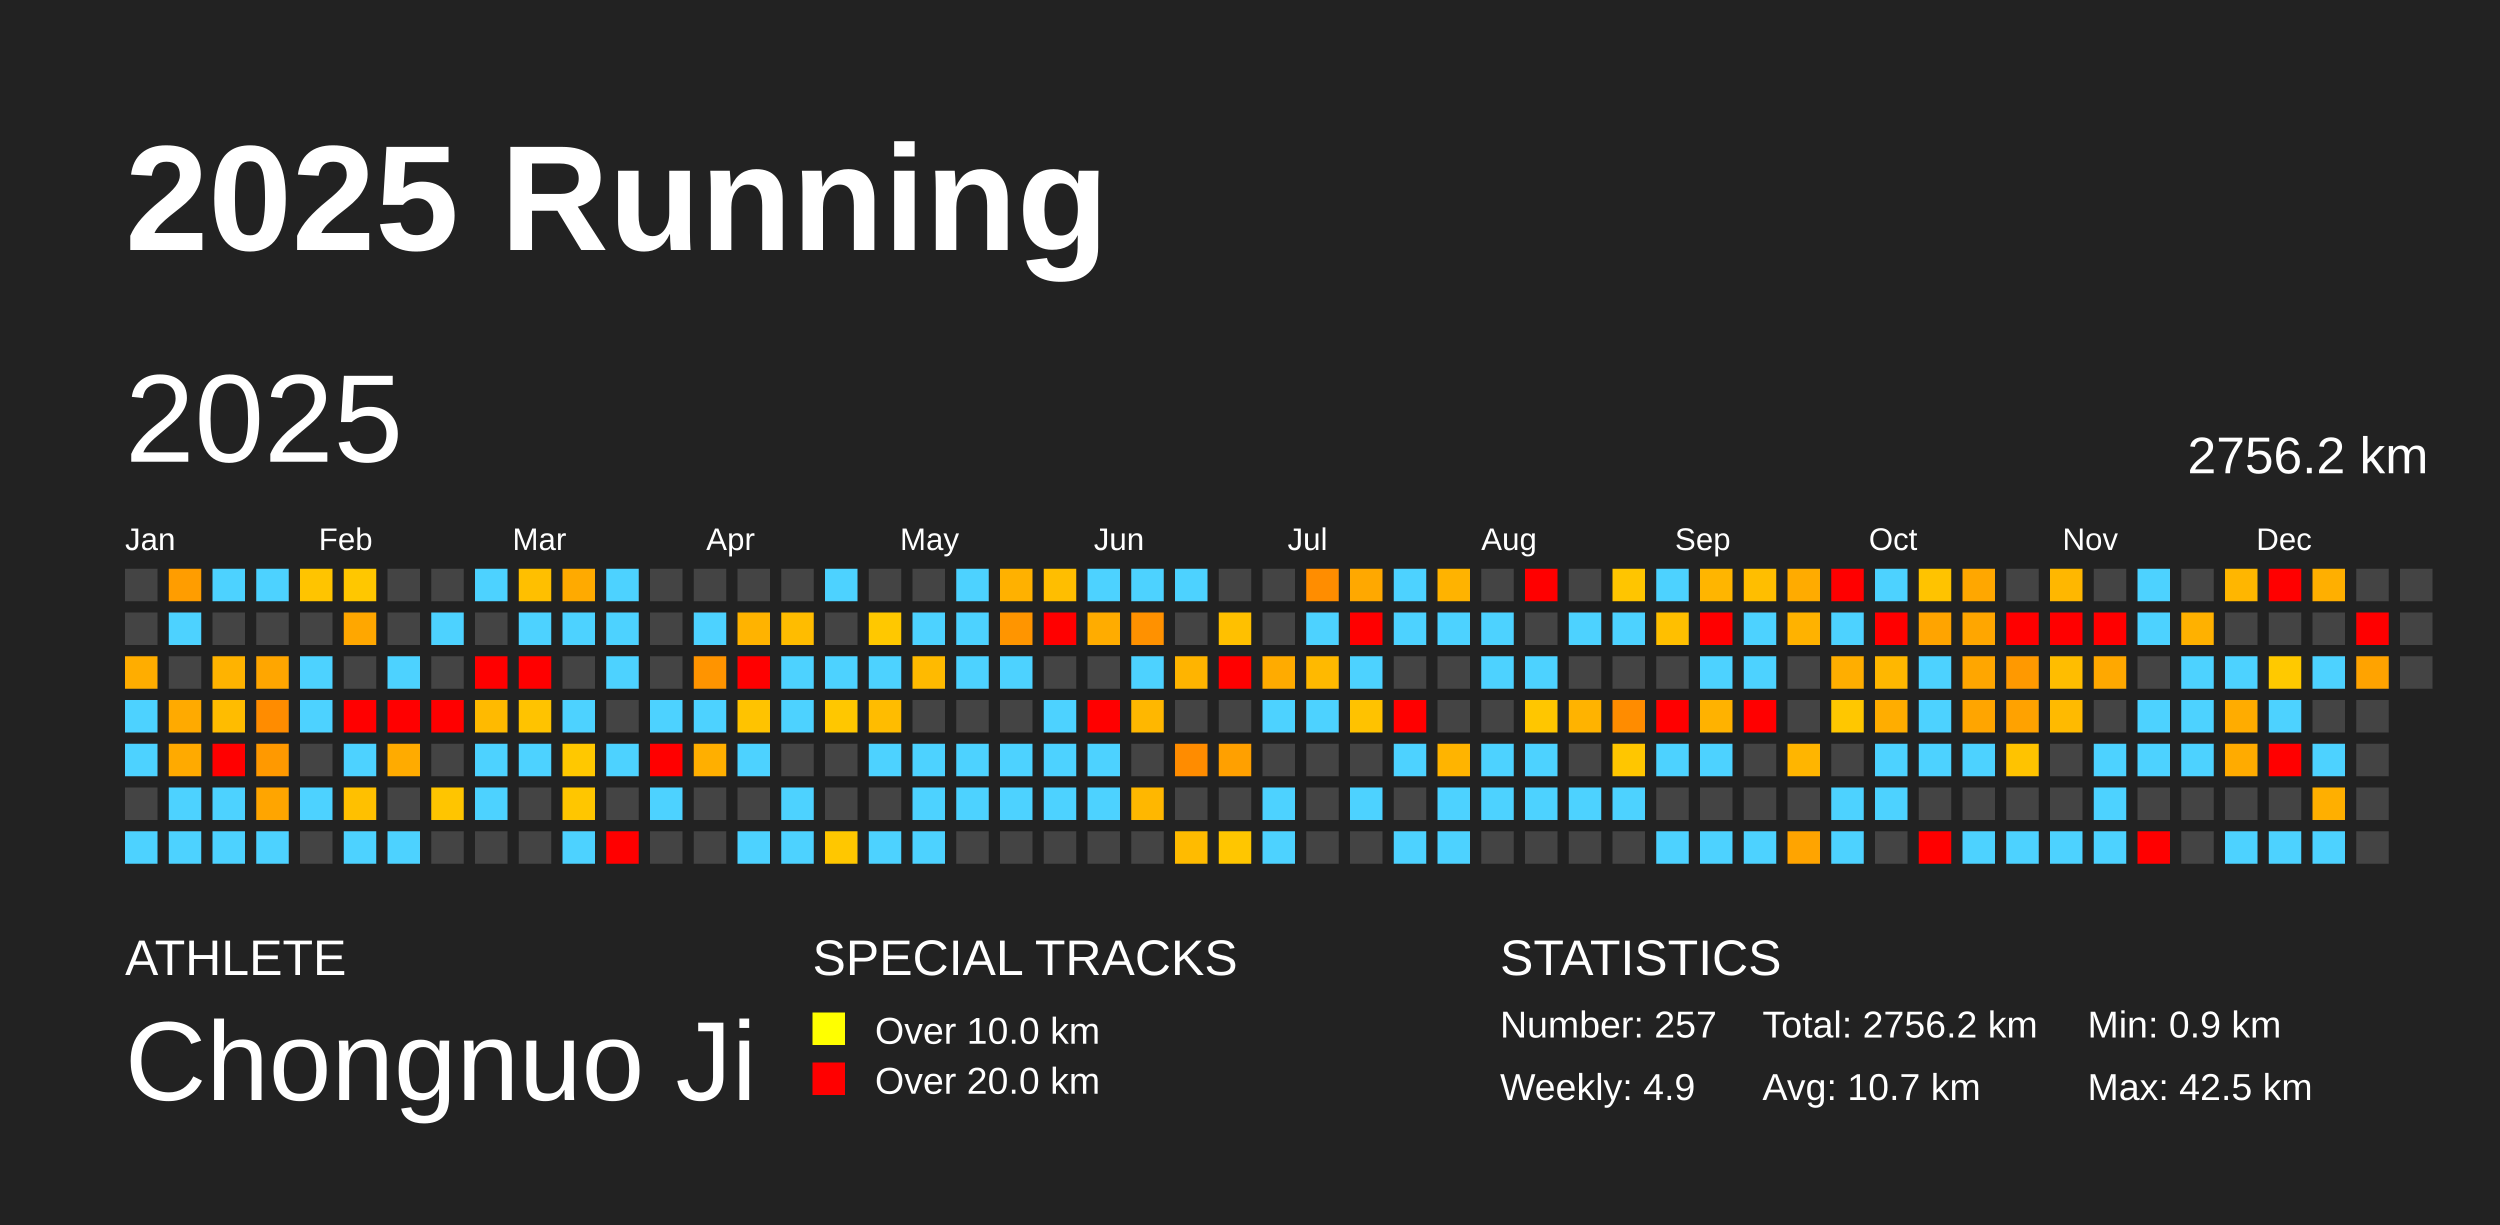
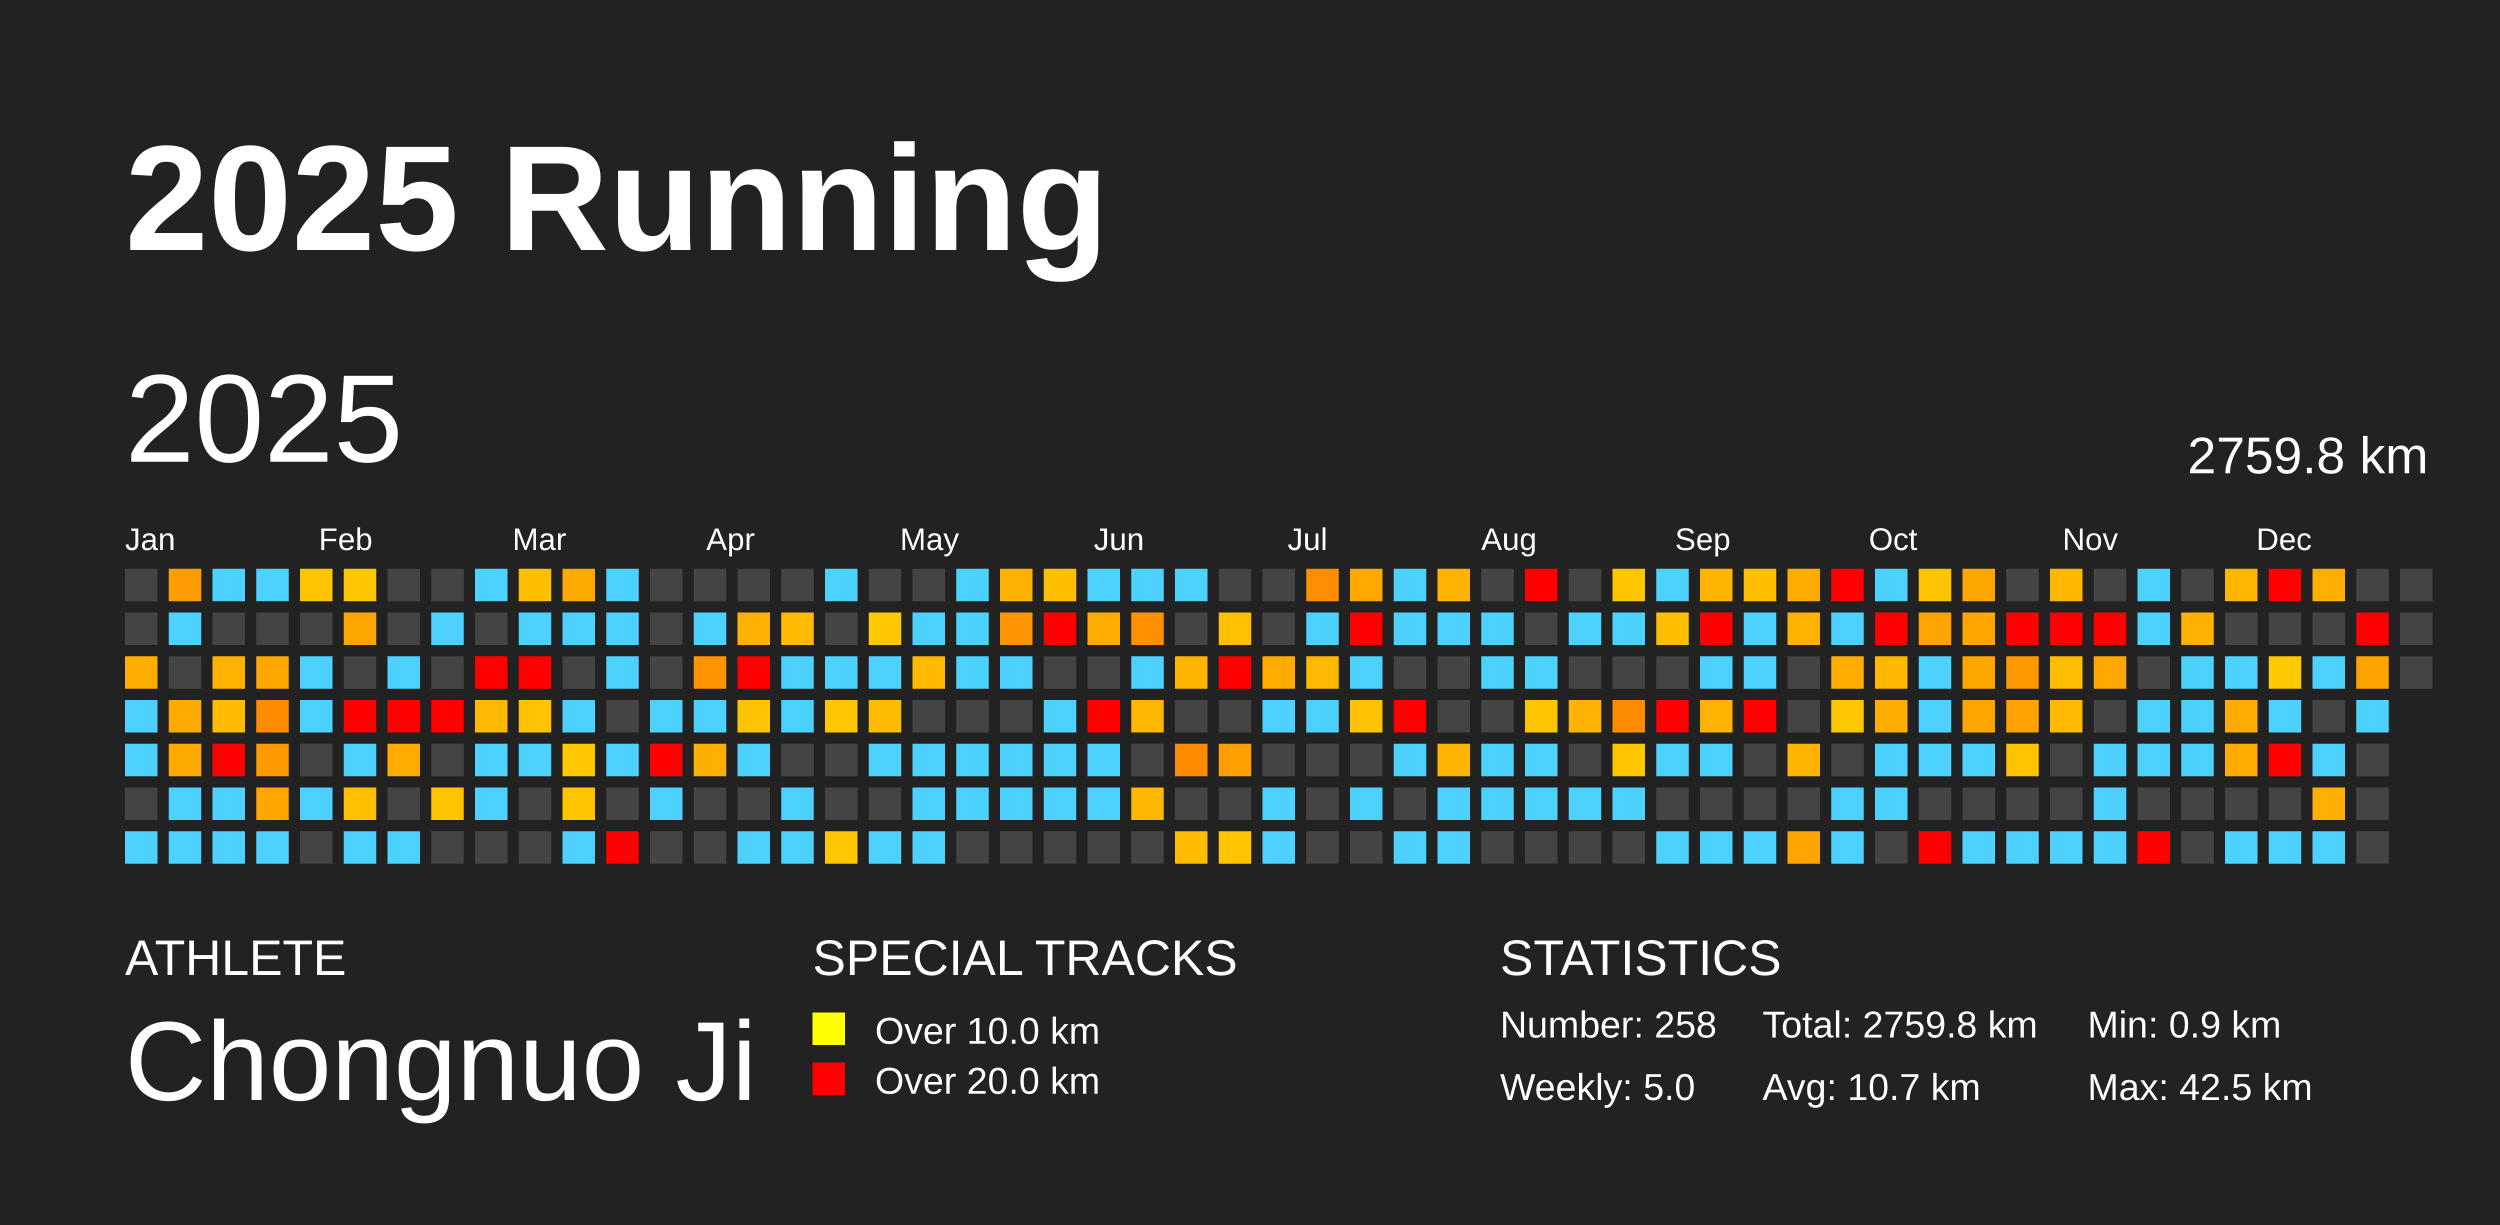
<svg xmlns="http://www.w3.org/2000/svg" baseProfile="full" height="98mm" version="1.1" viewBox="0,0,200,98" width="200mm">
  <defs />
  <rect fill="#222222" height="98" width="200" x="0" y="0" />
  <text fill="#FFFFFF" style="font-size:12px; font-family:Arial; font-weight:bold;" x="10" y="20">2025 Running</text>
  <text fill="#FFFFFF" style="font-size:4px; font-family:Arial" x="10" y="78">ATHLETE</text>
  <text fill="#FFFFFF" style="font-size:9px; font-family:Arial" x="10" y="88">Chongnuo Ji</text>
  <text fill="#FFFFFF" style="font-size:4px; font-family:Arial" x="65" y="78">SPECIAL TRACKS</text>
  <rect fill="yellow" height="2.6" width="2.6" x="65" y="81" />
  <text fill="#FFFFFF" style="font-size:3px; font-family:Arial" x="70" y="83.5">Over 10.0 km</text>
  <rect fill="red" height="2.6" width="2.6" x="65" y="85" />
  <text fill="#FFFFFF" style="font-size:3px; font-family:Arial" x="70" y="87.5">Over 20.0 km</text>
  <text fill="#FFFFFF" style="font-size:4px; font-family:Arial" x="120" y="78">STATISTICS</text>
-   <text fill="#FFFFFF" style="font-size:3px; font-family:Arial" x="120" y="83">Number: 257</text>
-   <text fill="#FFFFFF" style="font-size:3px; font-family:Arial" x="120" y="88">Weekly: 4.9</text>
-   <text fill="#FFFFFF" style="font-size:3px; font-family:Arial" x="141" y="83">Total: 2756.2 km</text>
+   <text fill="#FFFFFF" style="font-size:3px; font-family:Arial" x="120" y="83">Number: 258</text>
+   <text fill="#FFFFFF" style="font-size:3px; font-family:Arial" x="120" y="88">Weekly: 5.0</text>
+   <text fill="#FFFFFF" style="font-size:3px; font-family:Arial" x="141" y="83">Total: 2759.8 km</text>
  <text fill="#FFFFFF" style="font-size:3px; font-family:Arial" x="141" y="88">Avg: 10.7 km</text>
  <text fill="#FFFFFF" style="font-size:3px; font-family:Arial" x="167" y="83">Min: 0.9 km</text>
  <text fill="#FFFFFF" style="font-size:3px; font-family:Arial" x="167" y="88">Max: 42.5 km</text>
  <text dominant-baseline="hanging" fill="#FFFFFF" style="font-size:10.0px; font-family:Arial;" x="10" y="30">2025</text>
-   <text dominant-baseline="hanging" fill="#FFFFFF" style="font-size:4.125px; font-family:Arial;" x="175" y="35">2756.2 km</text>
+   <text dominant-baseline="hanging" fill="#FFFFFF" style="font-size:4.125px; font-family:Arial;" x="175" y="35">2759.8 km</text>
  <text fill="#FFFFFF" style="font-size:2.5px; font-family:Arial" x="10.0" y="44">Jan</text>
  <text fill="#FFFFFF" style="font-size:2.5px; font-family:Arial" x="25.5" y="44">Feb</text>
  <text fill="#FFFFFF" style="font-size:2.5px; font-family:Arial" x="41.0" y="44">Mar</text>
  <text fill="#FFFFFF" style="font-size:2.5px; font-family:Arial" x="56.5" y="44">Apr</text>
  <text fill="#FFFFFF" style="font-size:2.5px; font-family:Arial" x="72.0" y="44">May</text>
  <text fill="#FFFFFF" style="font-size:2.5px; font-family:Arial" x="87.5" y="44">Jun</text>
  <text fill="#FFFFFF" style="font-size:2.5px; font-family:Arial" x="103.0" y="44">Jul</text>
  <text fill="#FFFFFF" style="font-size:2.5px; font-family:Arial" x="118.5" y="44">Aug</text>
  <text fill="#FFFFFF" style="font-size:2.5px; font-family:Arial" x="134.0" y="44">Sep</text>
  <text fill="#FFFFFF" style="font-size:2.5px; font-family:Arial" x="149.5" y="44">Oct</text>
  <text fill="#FFFFFF" style="font-size:2.5px; font-family:Arial" x="165.0" y="44">Nov</text>
  <text fill="#FFFFFF" style="font-size:2.5px; font-family:Arial" x="180.5" y="44">Dec</text>
  <rect fill="#444444" height="2.6" width="2.6" x="10.0" y="45.5" />
  <rect fill="#444444" height="2.6" width="2.6" x="10.0" y="49.0" />
  <rect fill="#ffad00" height="2.6" width="2.6" x="10.0" y="52.5" />
  <rect fill="#4dd2ff" height="2.6" width="2.6" x="10.0" y="56.0" />
  <rect fill="#4dd2ff" height="2.6" width="2.6" x="10.0" y="59.5" />
  <rect fill="#444444" height="2.6" width="2.6" x="10.0" y="63.0" />
  <rect fill="#4dd2ff" height="2.6" width="2.6" x="10.0" y="66.5" />
  <rect fill="#ff9d00" height="2.6" width="2.6" x="13.5" y="45.5" />
  <rect fill="#4dd2ff" height="2.6" width="2.6" x="13.5" y="49.0" />
  <rect fill="#444444" height="2.6" width="2.6" x="13.5" y="52.5" />
  <rect fill="#ffaa00" height="2.6" width="2.6" x="13.5" y="56.0" />
  <rect fill="#ffaa00" height="2.6" width="2.6" x="13.5" y="59.5" />
  <rect fill="#4dd2ff" height="2.6" width="2.6" x="13.5" y="63.0" />
  <rect fill="#4dd2ff" height="2.6" width="2.6" x="13.5" y="66.5" />
  <rect fill="#4dd2ff" height="2.6" width="2.6" x="17.0" y="45.5" />
  <rect fill="#444444" height="2.6" width="2.6" x="17.0" y="49.0" />
  <rect fill="#ffb300" height="2.6" width="2.6" x="17.0" y="52.5" />
  <rect fill="#ffbc00" height="2.6" width="2.6" x="17.0" y="56.0" />
  <rect fill="red" height="2.6" width="2.6" x="17.0" y="59.5" />
  <rect fill="#4dd2ff" height="2.6" width="2.6" x="17.0" y="63.0" />
  <rect fill="#4dd2ff" height="2.6" width="2.6" x="17.0" y="66.5" />
  <rect fill="#4dd2ff" height="2.6" width="2.6" x="20.5" y="45.5" />
  <rect fill="#444444" height="2.6" width="2.6" x="20.5" y="49.0" />
  <rect fill="#ffa600" height="2.6" width="2.6" x="20.5" y="52.5" />
  <rect fill="#ff8c00" height="2.6" width="2.6" x="20.5" y="56.0" />
  <rect fill="#ff9900" height="2.6" width="2.6" x="20.5" y="59.5" />
  <rect fill="#ffa500" height="2.6" width="2.6" x="20.5" y="63.0" />
  <rect fill="#4dd2ff" height="2.6" width="2.6" x="20.5" y="66.5" />
  <rect fill="#ffc400" height="2.6" width="2.6" x="24.0" y="45.5" />
  <rect fill="#444444" height="2.6" width="2.6" x="24.0" y="49.0" />
  <rect fill="#4dd2ff" height="2.6" width="2.6" x="24.0" y="52.5" />
  <rect fill="#4dd2ff" height="2.6" width="2.6" x="24.0" y="56.0" />
  <rect fill="#444444" height="2.6" width="2.6" x="24.0" y="59.5" />
  <rect fill="#4dd2ff" height="2.6" width="2.6" x="24.0" y="63.0" />
  <rect fill="#444444" height="2.6" width="2.6" x="24.0" y="66.5" />
  <rect fill="#ffc700" height="2.6" width="2.6" x="27.5" y="45.5" />
  <rect fill="#ffa700" height="2.6" width="2.6" x="27.5" y="49.0" />
  <rect fill="#444444" height="2.6" width="2.6" x="27.5" y="52.5" />
  <rect fill="red" height="2.6" width="2.6" x="27.5" y="56.0" />
  <rect fill="#4dd2ff" height="2.6" width="2.6" x="27.5" y="59.5" />
  <rect fill="#ffc000" height="2.6" width="2.6" x="27.5" y="63.0" />
  <rect fill="#4dd2ff" height="2.6" width="2.6" x="27.5" y="66.5" />
  <rect fill="#444444" height="2.6" width="2.6" x="31.0" y="45.5" />
  <rect fill="#444444" height="2.6" width="2.6" x="31.0" y="49.0" />
  <rect fill="#4dd2ff" height="2.6" width="2.6" x="31.0" y="52.5" />
  <rect fill="red" height="2.6" width="2.6" x="31.0" y="56.0" />
  <rect fill="#ffab00" height="2.6" width="2.6" x="31.0" y="59.5" />
  <rect fill="#444444" height="2.6" width="2.6" x="31.0" y="63.0" />
  <rect fill="#4dd2ff" height="2.6" width="2.6" x="31.0" y="66.5" />
  <rect fill="#444444" height="2.6" width="2.6" x="34.5" y="45.5" />
  <rect fill="#4dd2ff" height="2.6" width="2.6" x="34.5" y="49.0" />
  <rect fill="#444444" height="2.6" width="2.6" x="34.5" y="52.5" />
  <rect fill="red" height="2.6" width="2.6" x="34.5" y="56.0" />
  <rect fill="#444444" height="2.6" width="2.6" x="34.5" y="59.5" />
  <rect fill="#ffc500" height="2.6" width="2.6" x="34.5" y="63.0" />
  <rect fill="#444444" height="2.6" width="2.6" x="34.5" y="66.5" />
  <rect fill="#4dd2ff" height="2.6" width="2.6" x="38.0" y="45.5" />
  <rect fill="#444444" height="2.6" width="2.6" x="38.0" y="49.0" />
  <rect fill="red" height="2.6" width="2.6" x="38.0" y="52.5" />
  <rect fill="#ffba00" height="2.6" width="2.6" x="38.0" y="56.0" />
  <rect fill="#4dd2ff" height="2.6" width="2.6" x="38.0" y="59.5" />
  <rect fill="#4dd2ff" height="2.6" width="2.6" x="38.0" y="63.0" />
  <rect fill="#444444" height="2.6" width="2.6" x="38.0" y="66.5" />
  <rect fill="#ffbf00" height="2.6" width="2.6" x="41.5" y="45.5" />
  <rect fill="#4dd2ff" height="2.6" width="2.6" x="41.5" y="49.0" />
  <rect fill="red" height="2.6" width="2.6" x="41.5" y="52.5" />
  <rect fill="#ffc300" height="2.6" width="2.6" x="41.5" y="56.0" />
  <rect fill="#4dd2ff" height="2.6" width="2.6" x="41.5" y="59.5" />
  <rect fill="#444444" height="2.6" width="2.6" x="41.5" y="63.0" />
  <rect fill="#444444" height="2.6" width="2.6" x="41.5" y="66.5" />
  <rect fill="#ffaa00" height="2.6" width="2.6" x="45.0" y="45.5" />
  <rect fill="#4dd2ff" height="2.6" width="2.6" x="45.0" y="49.0" />
  <rect fill="#444444" height="2.6" width="2.6" x="45.0" y="52.5" />
  <rect fill="#4dd2ff" height="2.6" width="2.6" x="45.0" y="56.0" />
  <rect fill="#ffc800" height="2.6" width="2.6" x="45.0" y="59.5" />
  <rect fill="#ffc600" height="2.6" width="2.6" x="45.0" y="63.0" />
  <rect fill="#4dd2ff" height="2.6" width="2.6" x="45.0" y="66.5" />
  <rect fill="#4dd2ff" height="2.6" width="2.6" x="48.5" y="45.5" />
  <rect fill="#4dd2ff" height="2.6" width="2.6" x="48.5" y="49.0" />
  <rect fill="#4dd2ff" height="2.6" width="2.6" x="48.5" y="52.5" />
  <rect fill="#444444" height="2.6" width="2.6" x="48.5" y="56.0" />
  <rect fill="#4dd2ff" height="2.6" width="2.6" x="48.5" y="59.5" />
  <rect fill="#444444" height="2.6" width="2.6" x="48.5" y="63.0" />
  <rect fill="red" height="2.6" width="2.6" x="48.5" y="66.5" />
  <rect fill="#444444" height="2.6" width="2.6" x="52.0" y="45.5" />
  <rect fill="#444444" height="2.6" width="2.6" x="52.0" y="49.0" />
  <rect fill="#444444" height="2.6" width="2.6" x="52.0" y="52.5" />
  <rect fill="#4dd2ff" height="2.6" width="2.6" x="52.0" y="56.0" />
  <rect fill="red" height="2.6" width="2.6" x="52.0" y="59.5" />
  <rect fill="#4dd2ff" height="2.6" width="2.6" x="52.0" y="63.0" />
  <rect fill="#444444" height="2.6" width="2.6" x="52.0" y="66.5" />
  <rect fill="#444444" height="2.6" width="2.6" x="55.5" y="45.5" />
  <rect fill="#4dd2ff" height="2.6" width="2.6" x="55.5" y="49.0" />
  <rect fill="#ff9400" height="2.6" width="2.6" x="55.5" y="52.5" />
  <rect fill="#4dd2ff" height="2.6" width="2.6" x="55.5" y="56.0" />
  <rect fill="#ffaf00" height="2.6" width="2.6" x="55.5" y="59.5" />
  <rect fill="#444444" height="2.6" width="2.6" x="55.5" y="63.0" />
  <rect fill="#444444" height="2.6" width="2.6" x="55.5" y="66.5" />
  <rect fill="#444444" height="2.6" width="2.6" x="59.0" y="45.5" />
  <rect fill="#ffb300" height="2.6" width="2.6" x="59.0" y="49.0" />
  <rect fill="red" height="2.6" width="2.6" x="59.0" y="52.5" />
  <rect fill="#ffc300" height="2.6" width="2.6" x="59.0" y="56.0" />
  <rect fill="#4dd2ff" height="2.6" width="2.6" x="59.0" y="59.5" />
  <rect fill="#444444" height="2.6" width="2.6" x="59.0" y="63.0" />
  <rect fill="#4dd2ff" height="2.6" width="2.6" x="59.0" y="66.5" />
  <rect fill="#444444" height="2.6" width="2.6" x="62.5" y="45.5" />
  <rect fill="#ffbc00" height="2.6" width="2.6" x="62.5" y="49.0" />
  <rect fill="#4dd2ff" height="2.6" width="2.6" x="62.5" y="52.5" />
  <rect fill="#4dd2ff" height="2.6" width="2.6" x="62.5" y="56.0" />
  <rect fill="#444444" height="2.6" width="2.6" x="62.5" y="59.5" />
  <rect fill="#4dd2ff" height="2.6" width="2.6" x="62.5" y="63.0" />
  <rect fill="#4dd2ff" height="2.6" width="2.6" x="62.5" y="66.5" />
  <rect fill="#4dd2ff" height="2.6" width="2.6" x="66.0" y="45.5" />
  <rect fill="#444444" height="2.6" width="2.6" x="66.0" y="49.0" />
  <rect fill="#4dd2ff" height="2.6" width="2.6" x="66.0" y="52.5" />
  <rect fill="#ffc700" height="2.6" width="2.6" x="66.0" y="56.0" />
  <rect fill="#444444" height="2.6" width="2.6" x="66.0" y="59.5" />
  <rect fill="#444444" height="2.6" width="2.6" x="66.0" y="63.0" />
  <rect fill="#ffc700" height="2.6" width="2.6" x="66.0" y="66.5" />
  <rect fill="#444444" height="2.6" width="2.6" x="69.5" y="45.5" />
  <rect fill="#ffc800" height="2.6" width="2.6" x="69.5" y="49.0" />
  <rect fill="#4dd2ff" height="2.6" width="2.6" x="69.5" y="52.5" />
  <rect fill="#ffbc00" height="2.6" width="2.6" x="69.5" y="56.0" />
  <rect fill="#4dd2ff" height="2.6" width="2.6" x="69.5" y="59.5" />
  <rect fill="#444444" height="2.6" width="2.6" x="69.5" y="63.0" />
  <rect fill="#4dd2ff" height="2.6" width="2.6" x="69.5" y="66.5" />
  <rect fill="#444444" height="2.6" width="2.6" x="73.0" y="45.5" />
  <rect fill="#4dd2ff" height="2.6" width="2.6" x="73.0" y="49.0" />
  <rect fill="#ffba00" height="2.6" width="2.6" x="73.0" y="52.5" />
  <rect fill="#444444" height="2.6" width="2.6" x="73.0" y="56.0" />
  <rect fill="#4dd2ff" height="2.6" width="2.6" x="73.0" y="59.5" />
  <rect fill="#4dd2ff" height="2.6" width="2.6" x="73.0" y="63.0" />
  <rect fill="#4dd2ff" height="2.6" width="2.6" x="73.0" y="66.5" />
  <rect fill="#4dd2ff" height="2.6" width="2.6" x="76.5" y="45.5" />
  <rect fill="#4dd2ff" height="2.6" width="2.6" x="76.5" y="49.0" />
  <rect fill="#4dd2ff" height="2.6" width="2.6" x="76.5" y="52.5" />
  <rect fill="#444444" height="2.6" width="2.6" x="76.5" y="56.0" />
  <rect fill="#4dd2ff" height="2.6" width="2.6" x="76.5" y="59.5" />
  <rect fill="#4dd2ff" height="2.6" width="2.6" x="76.5" y="63.0" />
  <rect fill="#444444" height="2.6" width="2.6" x="76.5" y="66.5" />
  <rect fill="#ffb100" height="2.6" width="2.6" x="80.0" y="45.5" />
  <rect fill="#ff9500" height="2.6" width="2.6" x="80.0" y="49.0" />
  <rect fill="#4dd2ff" height="2.6" width="2.6" x="80.0" y="52.5" />
  <rect fill="#444444" height="2.6" width="2.6" x="80.0" y="56.0" />
  <rect fill="#4dd2ff" height="2.6" width="2.6" x="80.0" y="59.5" />
  <rect fill="#4dd2ff" height="2.6" width="2.6" x="80.0" y="63.0" />
  <rect fill="#444444" height="2.6" width="2.6" x="80.0" y="66.5" />
  <rect fill="#ffbe00" height="2.6" width="2.6" x="83.5" y="45.5" />
  <rect fill="red" height="2.6" width="2.6" x="83.5" y="49.0" />
  <rect fill="#444444" height="2.6" width="2.6" x="83.5" y="52.5" />
  <rect fill="#4dd2ff" height="2.6" width="2.6" x="83.5" y="56.0" />
  <rect fill="#4dd2ff" height="2.6" width="2.6" x="83.5" y="59.5" />
  <rect fill="#4dd2ff" height="2.6" width="2.6" x="83.5" y="63.0" />
  <rect fill="#444444" height="2.6" width="2.6" x="83.5" y="66.5" />
  <rect fill="#4dd2ff" height="2.6" width="2.6" x="87.0" y="45.5" />
  <rect fill="#ffac00" height="2.6" width="2.6" x="87.0" y="49.0" />
  <rect fill="#444444" height="2.6" width="2.6" x="87.0" y="52.5" />
  <rect fill="red" height="2.6" width="2.6" x="87.0" y="56.0" />
  <rect fill="#4dd2ff" height="2.6" width="2.6" x="87.0" y="59.5" />
  <rect fill="#4dd2ff" height="2.6" width="2.6" x="87.0" y="63.0" />
  <rect fill="#444444" height="2.6" width="2.6" x="87.0" y="66.5" />
  <rect fill="#4dd2ff" height="2.6" width="2.6" x="90.5" y="45.5" />
  <rect fill="#ff9100" height="2.6" width="2.6" x="90.5" y="49.0" />
  <rect fill="#4dd2ff" height="2.6" width="2.6" x="90.5" y="52.5" />
  <rect fill="#ffb700" height="2.6" width="2.6" x="90.5" y="56.0" />
  <rect fill="#444444" height="2.6" width="2.6" x="90.5" y="59.5" />
  <rect fill="#ffb700" height="2.6" width="2.6" x="90.5" y="63.0" />
  <rect fill="#444444" height="2.6" width="2.6" x="90.5" y="66.5" />
  <rect fill="#4dd2ff" height="2.6" width="2.6" x="94.0" y="45.5" />
  <rect fill="#444444" height="2.6" width="2.6" x="94.0" y="49.0" />
  <rect fill="#ffb400" height="2.6" width="2.6" x="94.0" y="52.5" />
  <rect fill="#444444" height="2.6" width="2.6" x="94.0" y="56.0" />
  <rect fill="#ff8c00" height="2.6" width="2.6" x="94.0" y="59.5" />
  <rect fill="#444444" height="2.6" width="2.6" x="94.0" y="63.0" />
  <rect fill="#ffbb00" height="2.6" width="2.6" x="94.0" y="66.5" />
  <rect fill="#444444" height="2.6" width="2.6" x="97.5" y="45.5" />
  <rect fill="#ffc000" height="2.6" width="2.6" x="97.5" y="49.0" />
  <rect fill="red" height="2.6" width="2.6" x="97.5" y="52.5" />
  <rect fill="#444444" height="2.6" width="2.6" x="97.5" y="56.0" />
  <rect fill="#ffa000" height="2.6" width="2.6" x="97.5" y="59.5" />
  <rect fill="#444444" height="2.6" width="2.6" x="97.5" y="63.0" />
  <rect fill="#ffc600" height="2.6" width="2.6" x="97.5" y="66.5" />
  <rect fill="#444444" height="2.6" width="2.6" x="101.0" y="45.5" />
  <rect fill="#444444" height="2.6" width="2.6" x="101.0" y="49.0" />
  <rect fill="#ffab00" height="2.6" width="2.6" x="101.0" y="52.5" />
  <rect fill="#4dd2ff" height="2.6" width="2.6" x="101.0" y="56.0" />
  <rect fill="#444444" height="2.6" width="2.6" x="101.0" y="59.5" />
  <rect fill="#4dd2ff" height="2.6" width="2.6" x="101.0" y="63.0" />
  <rect fill="#4dd2ff" height="2.6" width="2.6" x="101.0" y="66.5" />
  <rect fill="#ff8d00" height="2.6" width="2.6" x="104.5" y="45.5" />
  <rect fill="#4dd2ff" height="2.6" width="2.6" x="104.5" y="49.0" />
  <rect fill="#ffb900" height="2.6" width="2.6" x="104.5" y="52.5" />
  <rect fill="#4dd2ff" height="2.6" width="2.6" x="104.5" y="56.0" />
  <rect fill="#444444" height="2.6" width="2.6" x="104.5" y="59.5" />
  <rect fill="#444444" height="2.6" width="2.6" x="104.5" y="63.0" />
  <rect fill="#444444" height="2.6" width="2.6" x="104.5" y="66.5" />
  <rect fill="#ffa800" height="2.6" width="2.6" x="108.0" y="45.5" />
  <rect fill="red" height="2.6" width="2.6" x="108.0" y="49.0" />
  <rect fill="#4dd2ff" height="2.6" width="2.6" x="108.0" y="52.5" />
  <rect fill="#ffc200" height="2.6" width="2.6" x="108.0" y="56.0" />
  <rect fill="#444444" height="2.6" width="2.6" x="108.0" y="59.5" />
  <rect fill="#4dd2ff" height="2.6" width="2.6" x="108.0" y="63.0" />
  <rect fill="#444444" height="2.6" width="2.6" x="108.0" y="66.5" />
  <rect fill="#4dd2ff" height="2.6" width="2.6" x="111.5" y="45.5" />
  <rect fill="#4dd2ff" height="2.6" width="2.6" x="111.5" y="49.0" />
  <rect fill="#444444" height="2.6" width="2.6" x="111.5" y="52.5" />
  <rect fill="red" height="2.6" width="2.6" x="111.5" y="56.0" />
  <rect fill="#4dd2ff" height="2.6" width="2.6" x="111.5" y="59.5" />
  <rect fill="#444444" height="2.6" width="2.6" x="111.5" y="63.0" />
  <rect fill="#4dd2ff" height="2.6" width="2.6" x="111.5" y="66.5" />
  <rect fill="#ffb300" height="2.6" width="2.6" x="115.0" y="45.5" />
  <rect fill="#4dd2ff" height="2.6" width="2.6" x="115.0" y="49.0" />
  <rect fill="#444444" height="2.6" width="2.6" x="115.0" y="52.5" />
  <rect fill="#444444" height="2.6" width="2.6" x="115.0" y="56.0" />
  <rect fill="#ffb400" height="2.6" width="2.6" x="115.0" y="59.5" />
  <rect fill="#4dd2ff" height="2.6" width="2.6" x="115.0" y="63.0" />
  <rect fill="#4dd2ff" height="2.6" width="2.6" x="115.0" y="66.5" />
  <rect fill="#444444" height="2.6" width="2.6" x="118.5" y="45.5" />
  <rect fill="#4dd2ff" height="2.6" width="2.6" x="118.5" y="49.0" />
  <rect fill="#4dd2ff" height="2.6" width="2.6" x="118.5" y="52.5" />
  <rect fill="#444444" height="2.6" width="2.6" x="118.5" y="56.0" />
  <rect fill="#4dd2ff" height="2.6" width="2.6" x="118.5" y="59.5" />
  <rect fill="#4dd2ff" height="2.6" width="2.6" x="118.5" y="63.0" />
  <rect fill="#444444" height="2.6" width="2.6" x="118.5" y="66.5" />
  <rect fill="red" height="2.6" width="2.6" x="122.0" y="45.5" />
  <rect fill="#444444" height="2.6" width="2.6" x="122.0" y="49.0" />
  <rect fill="#4dd2ff" height="2.6" width="2.6" x="122.0" y="52.5" />
  <rect fill="#ffc600" height="2.6" width="2.6" x="122.0" y="56.0" />
  <rect fill="#4dd2ff" height="2.6" width="2.6" x="122.0" y="59.5" />
  <rect fill="#4dd2ff" height="2.6" width="2.6" x="122.0" y="63.0" />
  <rect fill="#444444" height="2.6" width="2.6" x="122.0" y="66.5" />
  <rect fill="#444444" height="2.6" width="2.6" x="125.5" y="45.5" />
  <rect fill="#4dd2ff" height="2.6" width="2.6" x="125.5" y="49.0" />
  <rect fill="#444444" height="2.6" width="2.6" x="125.5" y="52.5" />
  <rect fill="#ffb300" height="2.6" width="2.6" x="125.5" y="56.0" />
  <rect fill="#444444" height="2.6" width="2.6" x="125.5" y="59.5" />
  <rect fill="#4dd2ff" height="2.6" width="2.6" x="125.5" y="63.0" />
  <rect fill="#444444" height="2.6" width="2.6" x="125.5" y="66.5" />
  <rect fill="#ffc500" height="2.6" width="2.6" x="129.0" y="45.5" />
  <rect fill="#4dd2ff" height="2.6" width="2.6" x="129.0" y="49.0" />
  <rect fill="#444444" height="2.6" width="2.6" x="129.0" y="52.5" />
  <rect fill="#ff8c00" height="2.6" width="2.6" x="129.0" y="56.0" />
  <rect fill="#ffc600" height="2.6" width="2.6" x="129.0" y="59.5" />
  <rect fill="#4dd2ff" height="2.6" width="2.6" x="129.0" y="63.0" />
  <rect fill="#444444" height="2.6" width="2.6" x="129.0" y="66.5" />
  <rect fill="#4dd2ff" height="2.6" width="2.6" x="132.5" y="45.5" />
  <rect fill="#ffbf00" height="2.6" width="2.6" x="132.5" y="49.0" />
  <rect fill="#444444" height="2.6" width="2.6" x="132.5" y="52.5" />
  <rect fill="red" height="2.6" width="2.6" x="132.5" y="56.0" />
  <rect fill="#4dd2ff" height="2.6" width="2.6" x="132.5" y="59.5" />
  <rect fill="#444444" height="2.6" width="2.6" x="132.5" y="63.0" />
  <rect fill="#4dd2ff" height="2.6" width="2.6" x="132.5" y="66.5" />
  <rect fill="#ffb500" height="2.6" width="2.6" x="136.0" y="45.5" />
  <rect fill="red" height="2.6" width="2.6" x="136.0" y="49.0" />
  <rect fill="#4dd2ff" height="2.6" width="2.6" x="136.0" y="52.5" />
  <rect fill="#ffb200" height="2.6" width="2.6" x="136.0" y="56.0" />
  <rect fill="#4dd2ff" height="2.6" width="2.6" x="136.0" y="59.5" />
  <rect fill="#444444" height="2.6" width="2.6" x="136.0" y="63.0" />
  <rect fill="#4dd2ff" height="2.6" width="2.6" x="136.0" y="66.5" />
  <rect fill="#ffbe00" height="2.6" width="2.6" x="139.5" y="45.5" />
  <rect fill="#4dd2ff" height="2.6" width="2.6" x="139.5" y="49.0" />
  <rect fill="#4dd2ff" height="2.6" width="2.6" x="139.5" y="52.5" />
  <rect fill="red" height="2.6" width="2.6" x="139.5" y="56.0" />
  <rect fill="#444444" height="2.6" width="2.6" x="139.5" y="59.5" />
  <rect fill="#444444" height="2.6" width="2.6" x="139.5" y="63.0" />
  <rect fill="#4dd2ff" height="2.6" width="2.6" x="139.5" y="66.5" />
  <rect fill="#ffab00" height="2.6" width="2.6" x="143.0" y="45.5" />
  <rect fill="#ffb200" height="2.6" width="2.6" x="143.0" y="49.0" />
  <rect fill="#444444" height="2.6" width="2.6" x="143.0" y="52.5" />
  <rect fill="#444444" height="2.6" width="2.6" x="143.0" y="56.0" />
  <rect fill="#ffb500" height="2.6" width="2.6" x="143.0" y="59.5" />
  <rect fill="#444444" height="2.6" width="2.6" x="143.0" y="63.0" />
  <rect fill="#ffa400" height="2.6" width="2.6" x="143.0" y="66.5" />
  <rect fill="red" height="2.6" width="2.6" x="146.5" y="45.5" />
  <rect fill="#4dd2ff" height="2.6" width="2.6" x="146.5" y="49.0" />
  <rect fill="#ffae00" height="2.6" width="2.6" x="146.5" y="52.5" />
  <rect fill="#ffc700" height="2.6" width="2.6" x="146.5" y="56.0" />
  <rect fill="#444444" height="2.6" width="2.6" x="146.5" y="59.5" />
  <rect fill="#4dd2ff" height="2.6" width="2.6" x="146.5" y="63.0" />
  <rect fill="#4dd2ff" height="2.6" width="2.6" x="146.5" y="66.5" />
  <rect fill="#4dd2ff" height="2.6" width="2.6" x="150.0" y="45.5" />
  <rect fill="red" height="2.6" width="2.6" x="150.0" y="49.0" />
  <rect fill="#ffb700" height="2.6" width="2.6" x="150.0" y="52.5" />
  <rect fill="#ffad00" height="2.6" width="2.6" x="150.0" y="56.0" />
  <rect fill="#4dd2ff" height="2.6" width="2.6" x="150.0" y="59.5" />
  <rect fill="#4dd2ff" height="2.6" width="2.6" x="150.0" y="63.0" />
  <rect fill="#444444" height="2.6" width="2.6" x="150.0" y="66.5" />
  <rect fill="#ffc300" height="2.6" width="2.6" x="153.5" y="45.5" />
  <rect fill="#ffa400" height="2.6" width="2.6" x="153.5" y="49.0" />
  <rect fill="#4dd2ff" height="2.6" width="2.6" x="153.5" y="52.5" />
  <rect fill="#4dd2ff" height="2.6" width="2.6" x="153.5" y="56.0" />
  <rect fill="#4dd2ff" height="2.6" width="2.6" x="153.5" y="59.5" />
  <rect fill="#444444" height="2.6" width="2.6" x="153.5" y="63.0" />
  <rect fill="red" height="2.6" width="2.6" x="153.5" y="66.5" />
  <rect fill="#ffa700" height="2.6" width="2.6" x="157.0" y="45.5" />
  <rect fill="#ffa600" height="2.6" width="2.6" x="157.0" y="49.0" />
  <rect fill="#ffa600" height="2.6" width="2.6" x="157.0" y="52.5" />
  <rect fill="#ffa500" height="2.6" width="2.6" x="157.0" y="56.0" />
  <rect fill="#4dd2ff" height="2.6" width="2.6" x="157.0" y="59.5" />
  <rect fill="#444444" height="2.6" width="2.6" x="157.0" y="63.0" />
  <rect fill="#4dd2ff" height="2.6" width="2.6" x="157.0" y="66.5" />
  <rect fill="#444444" height="2.6" width="2.6" x="160.5" y="45.5" />
  <rect fill="red" height="2.6" width="2.6" x="160.5" y="49.0" />
  <rect fill="#ff9900" height="2.6" width="2.6" x="160.5" y="52.5" />
  <rect fill="#ffa200" height="2.6" width="2.6" x="160.5" y="56.0" />
  <rect fill="#ffc300" height="2.6" width="2.6" x="160.5" y="59.5" />
  <rect fill="#444444" height="2.6" width="2.6" x="160.5" y="63.0" />
  <rect fill="#4dd2ff" height="2.6" width="2.6" x="160.5" y="66.5" />
  <rect fill="#ffb700" height="2.6" width="2.6" x="164.0" y="45.5" />
  <rect fill="red" height="2.6" width="2.6" x="164.0" y="49.0" />
  <rect fill="#ffbd00" height="2.6" width="2.6" x="164.0" y="52.5" />
  <rect fill="#ffba00" height="2.6" width="2.6" x="164.0" y="56.0" />
  <rect fill="#444444" height="2.6" width="2.6" x="164.0" y="59.5" />
  <rect fill="#444444" height="2.6" width="2.6" x="164.0" y="63.0" />
  <rect fill="#4dd2ff" height="2.6" width="2.6" x="164.0" y="66.5" />
  <rect fill="#444444" height="2.6" width="2.6" x="167.5" y="45.5" />
  <rect fill="red" height="2.6" width="2.6" x="167.5" y="49.0" />
  <rect fill="#ffa800" height="2.6" width="2.6" x="167.5" y="52.5" />
  <rect fill="#444444" height="2.6" width="2.6" x="167.5" y="56.0" />
  <rect fill="#4dd2ff" height="2.6" width="2.6" x="167.5" y="59.5" />
  <rect fill="#4dd2ff" height="2.6" width="2.6" x="167.5" y="63.0" />
  <rect fill="#4dd2ff" height="2.6" width="2.6" x="167.5" y="66.5" />
  <rect fill="#4dd2ff" height="2.6" width="2.6" x="171.0" y="45.5" />
  <rect fill="#4dd2ff" height="2.6" width="2.6" x="171.0" y="49.0" />
  <rect fill="#444444" height="2.6" width="2.6" x="171.0" y="52.5" />
  <rect fill="#4dd2ff" height="2.6" width="2.6" x="171.0" y="56.0" />
  <rect fill="#4dd2ff" height="2.6" width="2.6" x="171.0" y="59.5" />
  <rect fill="#444444" height="2.6" width="2.6" x="171.0" y="63.0" />
  <rect fill="red" height="2.6" width="2.6" x="171.0" y="66.5" />
  <rect fill="#444444" height="2.6" width="2.6" x="174.5" y="45.5" />
  <rect fill="#ffb100" height="2.6" width="2.6" x="174.5" y="49.0" />
  <rect fill="#4dd2ff" height="2.6" width="2.6" x="174.5" y="52.5" />
  <rect fill="#4dd2ff" height="2.6" width="2.6" x="174.5" y="56.0" />
  <rect fill="#4dd2ff" height="2.6" width="2.6" x="174.5" y="59.5" />
  <rect fill="#444444" height="2.6" width="2.6" x="174.5" y="63.0" />
  <rect fill="#444444" height="2.6" width="2.6" x="174.5" y="66.5" />
  <rect fill="#ffb600" height="2.6" width="2.6" x="178.0" y="45.5" />
  <rect fill="#444444" height="2.6" width="2.6" x="178.0" y="49.0" />
  <rect fill="#4dd2ff" height="2.6" width="2.6" x="178.0" y="52.5" />
  <rect fill="#ffac00" height="2.6" width="2.6" x="178.0" y="56.0" />
  <rect fill="#ffab00" height="2.6" width="2.6" x="178.0" y="59.5" />
  <rect fill="#444444" height="2.6" width="2.6" x="178.0" y="63.0" />
  <rect fill="#4dd2ff" height="2.6" width="2.6" x="178.0" y="66.5" />
  <rect fill="red" height="2.6" width="2.6" x="181.5" y="45.5" />
  <rect fill="#444444" height="2.6" width="2.6" x="181.5" y="49.0" />
  <rect fill="#ffc900" height="2.6" width="2.6" x="181.5" y="52.5" />
  <rect fill="#4dd2ff" height="2.6" width="2.6" x="181.5" y="56.0" />
  <rect fill="red" height="2.6" width="2.6" x="181.5" y="59.5" />
  <rect fill="#444444" height="2.6" width="2.6" x="181.5" y="63.0" />
  <rect fill="#4dd2ff" height="2.6" width="2.6" x="181.5" y="66.5" />
  <rect fill="#ffaf00" height="2.6" width="2.6" x="185.0" y="45.5" />
  <rect fill="#444444" height="2.6" width="2.6" x="185.0" y="49.0" />
  <rect fill="#4dd2ff" height="2.6" width="2.6" x="185.0" y="52.5" />
  <rect fill="#444444" height="2.6" width="2.6" x="185.0" y="56.0" />
  <rect fill="#4dd2ff" height="2.6" width="2.6" x="185.0" y="59.5" />
  <rect fill="#ffaf00" height="2.6" width="2.6" x="185.0" y="63.0" />
  <rect fill="#4dd2ff" height="2.6" width="2.6" x="185.0" y="66.5" />
  <rect fill="#444444" height="2.6" width="2.6" x="188.5" y="45.5" />
  <rect fill="red" height="2.6" width="2.6" x="188.5" y="49.0" />
  <rect fill="#ffa300" height="2.6" width="2.6" x="188.5" y="52.5" />
-   <rect fill="#444444" height="2.6" width="2.6" x="188.5" y="56.0" />
+   <rect fill="#4dd2ff" height="2.6" width="2.6" x="188.5" y="56.0" />
  <rect fill="#444444" height="2.6" width="2.6" x="188.5" y="59.5" />
  <rect fill="#444444" height="2.6" width="2.6" x="188.5" y="63.0" />
  <rect fill="#444444" height="2.6" width="2.6" x="188.5" y="66.5" />
  <rect fill="#444444" height="2.6" width="2.6" x="192.0" y="45.5" />
  <rect fill="#444444" height="2.6" width="2.6" x="192.0" y="49.0" />
  <rect fill="#444444" height="2.6" width="2.6" x="192.0" y="52.5" />
</svg>
